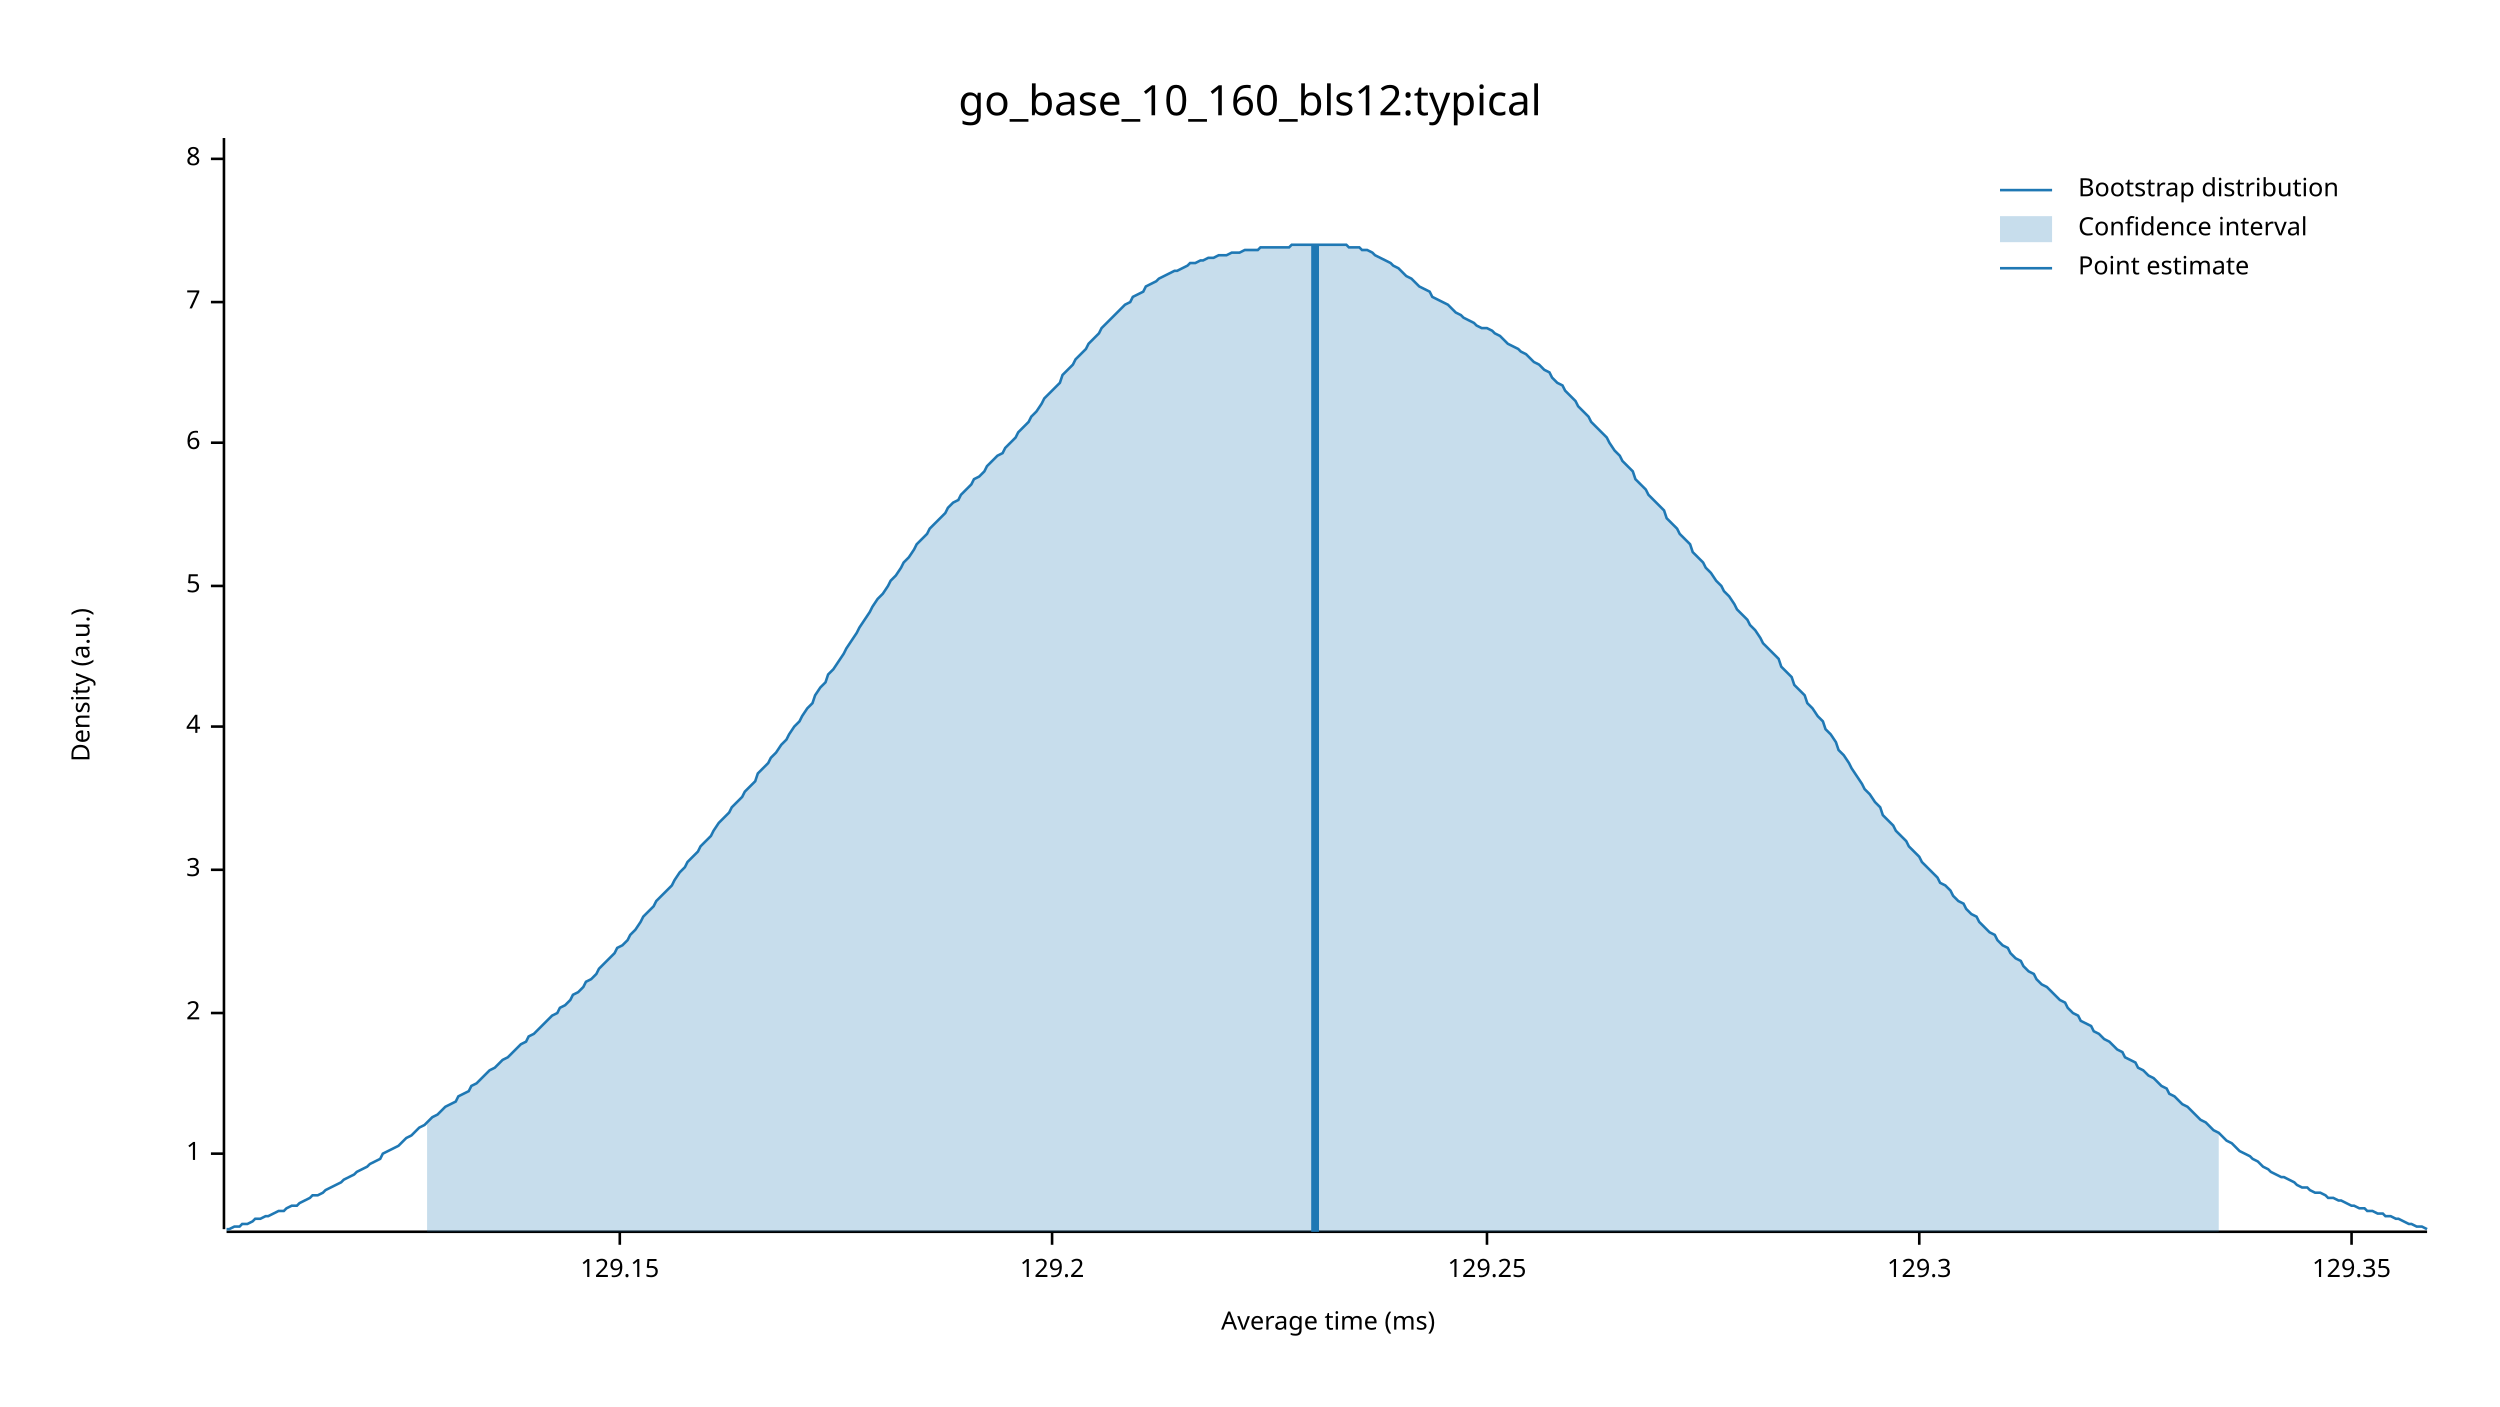
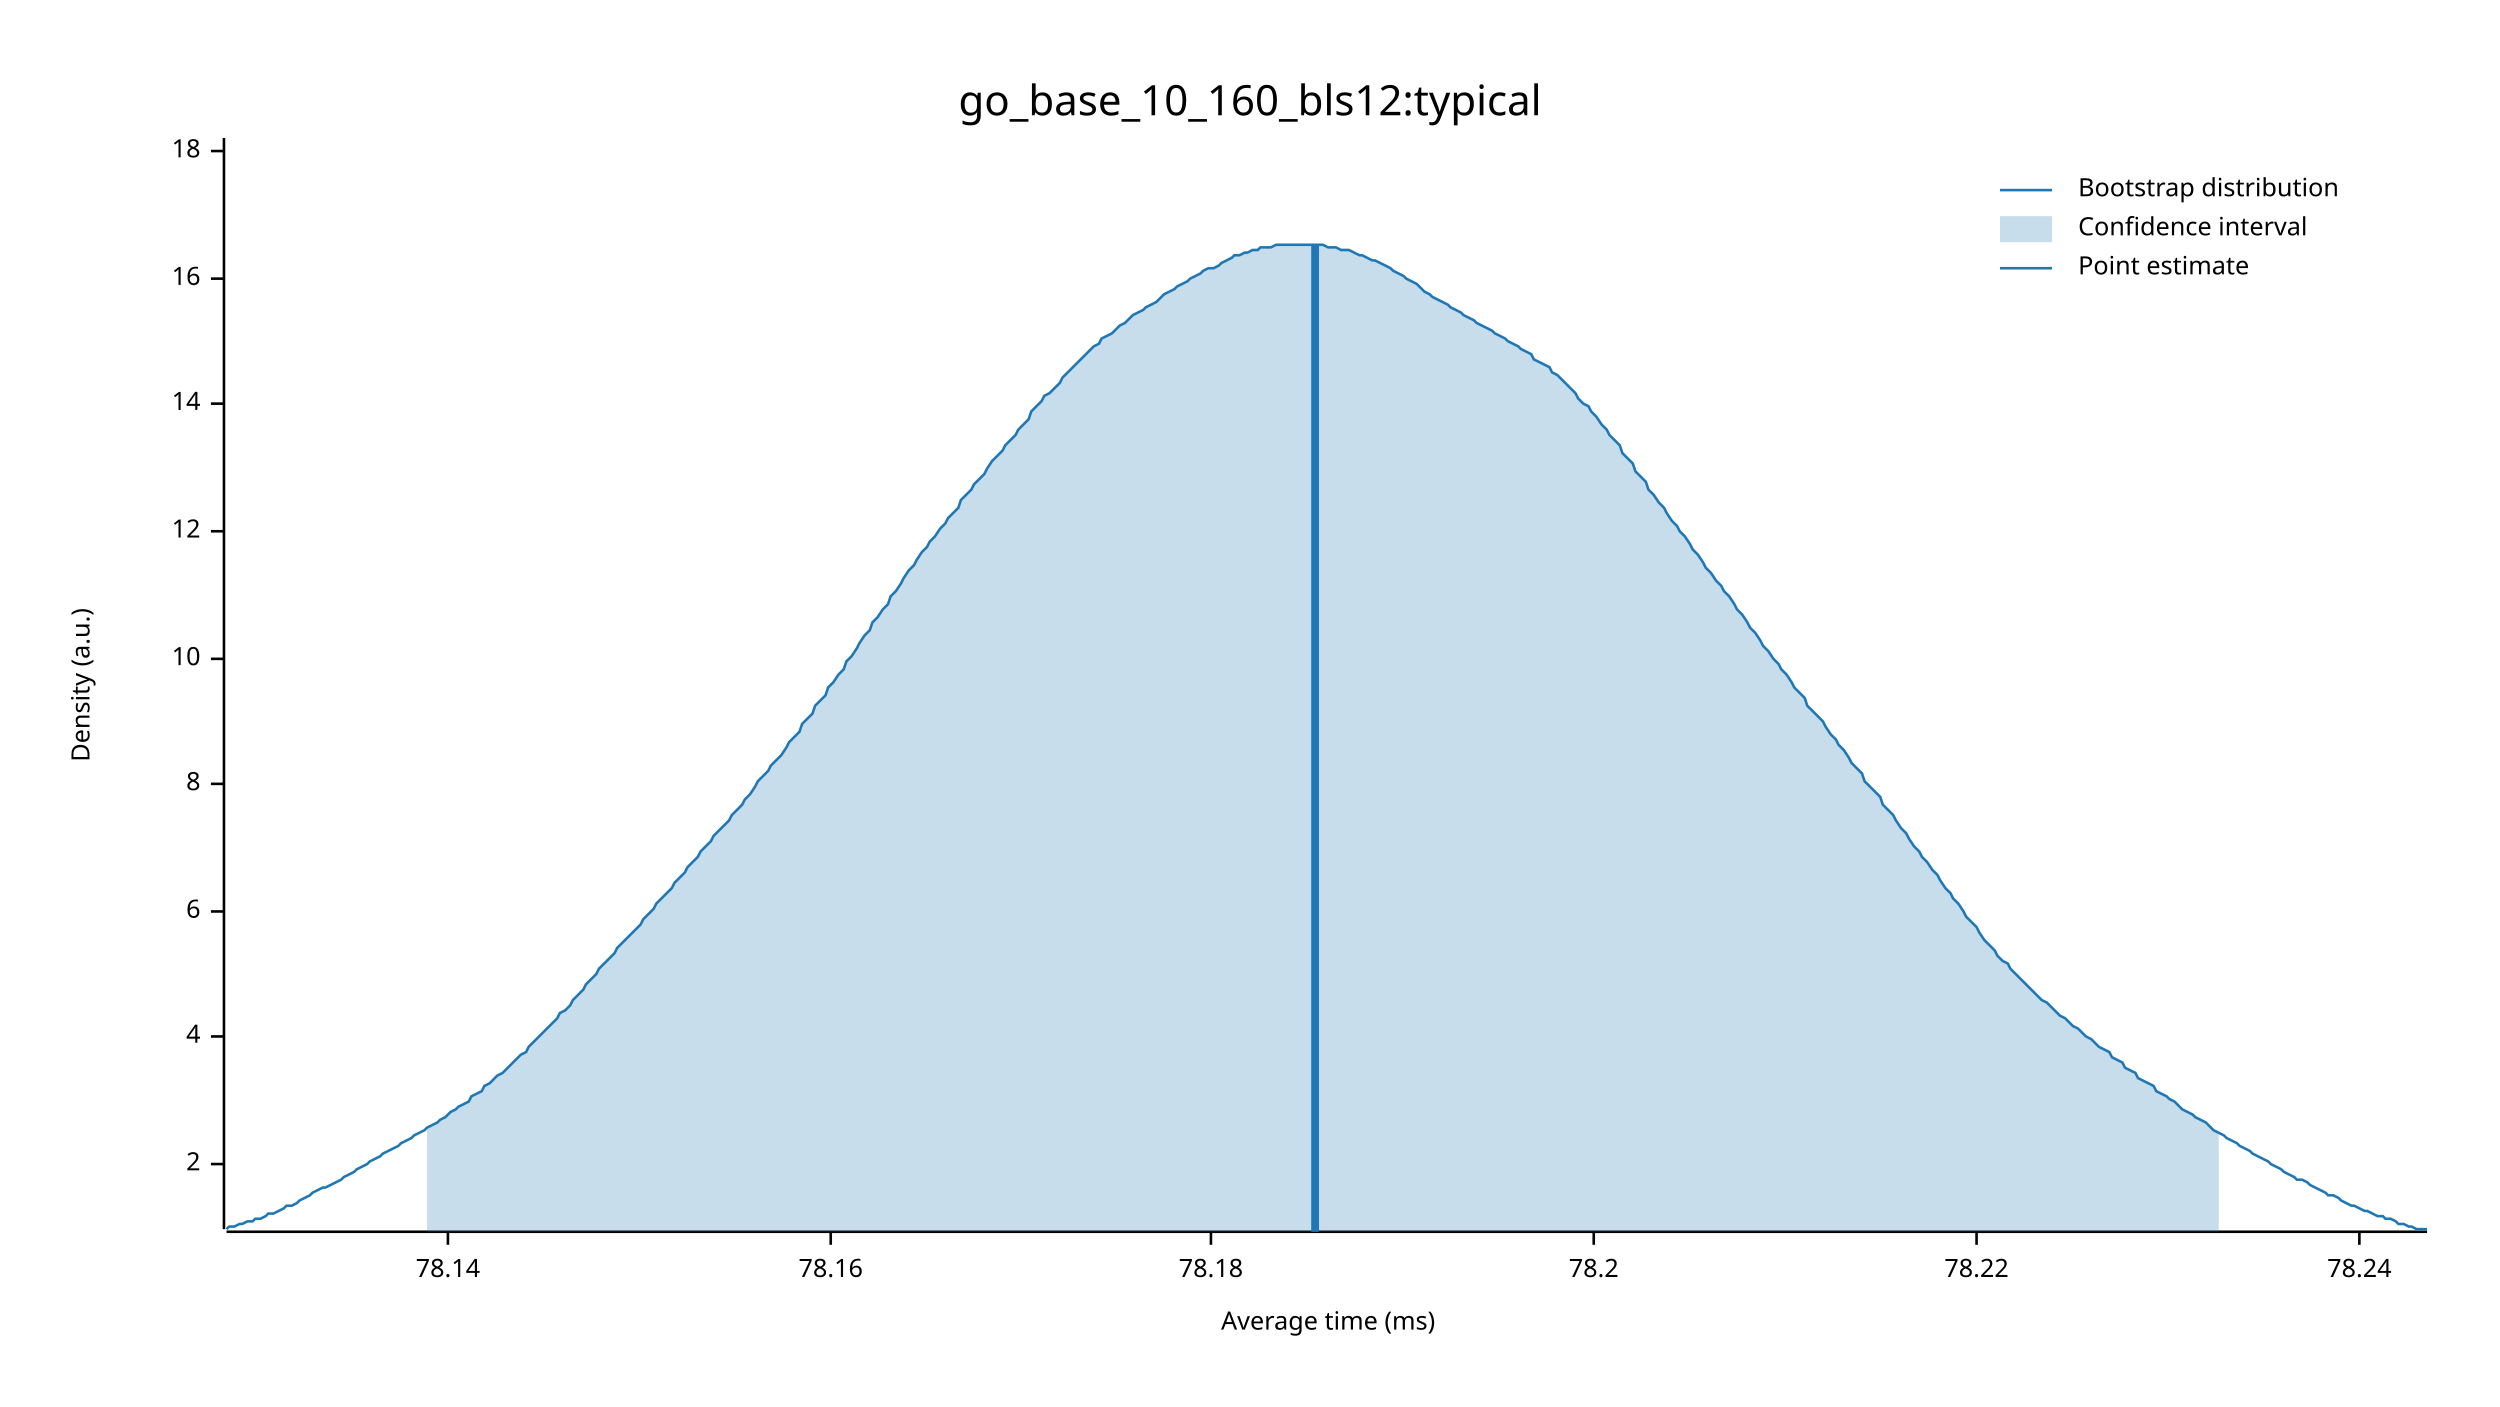
<svg xmlns="http://www.w3.org/2000/svg" width="960" height="540" viewBox="0 0 960 540">
  <text x="480" y="32" dy="0.76em" text-anchor="middle" font-family="sans-serif" font-size="16.129" opacity="1" fill="#000000">
go_base_10_160_bls12:typical
</text>
  <text x="27" y="263" dy="0.76em" text-anchor="middle" font-family="sans-serif" font-size="9.677" opacity="1" fill="#000000" transform="rotate(270, 27, 263)">
Density (a.u.)
</text>
  <text x="510" y="513" dy="-0.5ex" text-anchor="middle" font-family="sans-serif" font-size="9.677" opacity="1" fill="#000000">
Average time (ms)
</text>
  <polyline fill="none" opacity="1" stroke="#000000" stroke-width="1" points="86,53 86,472 " />
-   <text x="77" y="443" dy="0.5ex" text-anchor="end" font-family="sans-serif" font-size="9.677" opacity="1" fill="#000000">
- 1
- </text>
-   <polyline fill="none" opacity="1" stroke="#000000" stroke-width="1" points="81,443 86,443 " />
-   <text x="77" y="389" dy="0.5ex" text-anchor="end" font-family="sans-serif" font-size="9.677" opacity="1" fill="#000000">
+   <text x="77" y="447" dy="0.5ex" text-anchor="end" font-family="sans-serif" font-size="9.677" opacity="1" fill="#000000">
2
</text>
-   <polyline fill="none" opacity="1" stroke="#000000" stroke-width="1" points="81,389 86,389 " />
-   <text x="77" y="334" dy="0.5ex" text-anchor="end" font-family="sans-serif" font-size="9.677" opacity="1" fill="#000000">
- 3
- </text>
-   <polyline fill="none" opacity="1" stroke="#000000" stroke-width="1" points="81,334 86,334 " />
-   <text x="77" y="279" dy="0.5ex" text-anchor="end" font-family="sans-serif" font-size="9.677" opacity="1" fill="#000000">
+   <polyline fill="none" opacity="1" stroke="#000000" stroke-width="1" points="81,447 86,447 " />
+   <text x="77" y="398" dy="0.5ex" text-anchor="end" font-family="sans-serif" font-size="9.677" opacity="1" fill="#000000">
4
</text>
-   <polyline fill="none" opacity="1" stroke="#000000" stroke-width="1" points="81,279 86,279 " />
-   <text x="77" y="225" dy="0.5ex" text-anchor="end" font-family="sans-serif" font-size="9.677" opacity="1" fill="#000000">
- 5
- </text>
-   <polyline fill="none" opacity="1" stroke="#000000" stroke-width="1" points="81,225 86,225 " />
-   <text x="77" y="170" dy="0.5ex" text-anchor="end" font-family="sans-serif" font-size="9.677" opacity="1" fill="#000000">
+   <polyline fill="none" opacity="1" stroke="#000000" stroke-width="1" points="81,398 86,398 " />
+   <text x="77" y="350" dy="0.5ex" text-anchor="end" font-family="sans-serif" font-size="9.677" opacity="1" fill="#000000">
6
</text>
-   <polyline fill="none" opacity="1" stroke="#000000" stroke-width="1" points="81,170 86,170 " />
-   <text x="77" y="116" dy="0.5ex" text-anchor="end" font-family="sans-serif" font-size="9.677" opacity="1" fill="#000000">
- 7
- </text>
-   <polyline fill="none" opacity="1" stroke="#000000" stroke-width="1" points="81,116 86,116 " />
-   <text x="77" y="61" dy="0.5ex" text-anchor="end" font-family="sans-serif" font-size="9.677" opacity="1" fill="#000000">
+   <polyline fill="none" opacity="1" stroke="#000000" stroke-width="1" points="81,350 86,350 " />
+   <text x="77" y="301" dy="0.5ex" text-anchor="end" font-family="sans-serif" font-size="9.677" opacity="1" fill="#000000">
8
</text>
-   <polyline fill="none" opacity="1" stroke="#000000" stroke-width="1" points="81,61 86,61 " />
+   <polyline fill="none" opacity="1" stroke="#000000" stroke-width="1" points="81,301 86,301 " />
+   <text x="77" y="253" dy="0.5ex" text-anchor="end" font-family="sans-serif" font-size="9.677" opacity="1" fill="#000000">
+ 10
+ </text>
+   <polyline fill="none" opacity="1" stroke="#000000" stroke-width="1" points="81,253 86,253 " />
+   <text x="77" y="204" dy="0.5ex" text-anchor="end" font-family="sans-serif" font-size="9.677" opacity="1" fill="#000000">
+ 12
+ </text>
+   <polyline fill="none" opacity="1" stroke="#000000" stroke-width="1" points="81,204 86,204 " />
+   <text x="77" y="155" dy="0.5ex" text-anchor="end" font-family="sans-serif" font-size="9.677" opacity="1" fill="#000000">
+ 14
+ </text>
+   <polyline fill="none" opacity="1" stroke="#000000" stroke-width="1" points="81,155 86,155 " />
+   <text x="77" y="107" dy="0.5ex" text-anchor="end" font-family="sans-serif" font-size="9.677" opacity="1" fill="#000000">
+ 16
+ </text>
+   <polyline fill="none" opacity="1" stroke="#000000" stroke-width="1" points="81,107 86,107 " />
+   <text x="77" y="58" dy="0.5ex" text-anchor="end" font-family="sans-serif" font-size="9.677" opacity="1" fill="#000000">
+ 18
+ </text>
+   <polyline fill="none" opacity="1" stroke="#000000" stroke-width="1" points="81,58 86,58 " />
  <polyline fill="none" opacity="1" stroke="#000000" stroke-width="1" points="87,473 932,473 " />
-   <text x="238" y="483" dy="0.76em" text-anchor="middle" font-family="sans-serif" font-size="9.677" opacity="1" fill="#000000">
- 129.15
+   <text x="172" y="483" dy="0.76em" text-anchor="middle" font-family="sans-serif" font-size="9.677" opacity="1" fill="#000000">
+ 78.14
</text>
-   <polyline fill="none" opacity="1" stroke="#000000" stroke-width="1" points="238,473 238,478 " />
-   <text x="404" y="483" dy="0.76em" text-anchor="middle" font-family="sans-serif" font-size="9.677" opacity="1" fill="#000000">
- 129.2
+   <polyline fill="none" opacity="1" stroke="#000000" stroke-width="1" points="172,473 172,478 " />
+   <text x="319" y="483" dy="0.76em" text-anchor="middle" font-family="sans-serif" font-size="9.677" opacity="1" fill="#000000">
+ 78.16
</text>
-   <polyline fill="none" opacity="1" stroke="#000000" stroke-width="1" points="404,473 404,478 " />
-   <text x="571" y="483" dy="0.76em" text-anchor="middle" font-family="sans-serif" font-size="9.677" opacity="1" fill="#000000">
- 129.25
+   <polyline fill="none" opacity="1" stroke="#000000" stroke-width="1" points="319,473 319,478 " />
+   <text x="465" y="483" dy="0.76em" text-anchor="middle" font-family="sans-serif" font-size="9.677" opacity="1" fill="#000000">
+ 78.18
</text>
-   <polyline fill="none" opacity="1" stroke="#000000" stroke-width="1" points="571,473 571,478 " />
-   <text x="737" y="483" dy="0.76em" text-anchor="middle" font-family="sans-serif" font-size="9.677" opacity="1" fill="#000000">
- 129.3
+   <polyline fill="none" opacity="1" stroke="#000000" stroke-width="1" points="465,473 465,478 " />
+   <text x="612" y="483" dy="0.76em" text-anchor="middle" font-family="sans-serif" font-size="9.677" opacity="1" fill="#000000">
+ 78.2
</text>
-   <polyline fill="none" opacity="1" stroke="#000000" stroke-width="1" points="737,473 737,478 " />
-   <text x="903" y="483" dy="0.76em" text-anchor="middle" font-family="sans-serif" font-size="9.677" opacity="1" fill="#000000">
- 129.35
+   <polyline fill="none" opacity="1" stroke="#000000" stroke-width="1" points="612,473 612,478 " />
+   <text x="759" y="483" dy="0.76em" text-anchor="middle" font-family="sans-serif" font-size="9.677" opacity="1" fill="#000000">
+ 78.22
</text>
-   <polyline fill="none" opacity="1" stroke="#000000" stroke-width="1" points="903,473 903,478 " />
-   <polyline fill="none" opacity="1" stroke="#1F78B4" stroke-width="1" points="87,472 88,472 90,471 92,471 93,470 95,470 97,469 98,468 100,468 102,467 103,467 105,466 107,465 109,465 110,464 112,463 114,463 115,462 117,461 119,460 120,459 122,459 124,458 125,457 127,456 129,455 131,454 132,453 134,452 136,451 137,450 139,449 141,448 142,447 144,446 146,445 147,443 149,442 151,441 153,440 154,439 156,437 158,436 159,435 161,433 163,432 164,431 166,429 168,428 169,427 171,425 173,424 175,423 176,421 178,420 180,419 181,417 183,416 185,414 186,413 188,411 190,410 191,409 193,407 195,406 197,404 198,403 200,401 202,400 203,398 205,397 207,395 208,394 210,392 212,390 214,389 215,387 217,386 219,384 220,382 222,381 224,379 225,377 227,376 229,374 230,372 232,370 234,368 236,366 237,364 239,363 241,361 242,359 244,357 246,354 247,352 249,350 251,348 252,346 254,344 256,342 258,340 259,338 261,335 263,333 264,331 266,329 268,327 269,325 271,323 273,321 274,319 276,316 278,314 280,312 281,310 283,308 285,306 286,304 288,302 290,300 291,297 293,295 295,293 296,291 298,289 300,286 302,284 303,282 305,279 307,277 308,275 310,272 312,270 313,267 315,264 317,262 318,259 320,257 322,254 324,251 325,249 327,246 329,243 330,241 332,238 334,235 335,233 337,230 339,228 341,225 342,223 344,221 346,218 347,216 349,214 351,211 352,209 354,207 356,205 357,203 359,201 361,199 363,197 364,195 366,193 368,192 369,190 371,188 373,186 374,184 376,183 378,181 379,179 381,177 383,175 385,174 386,172 388,170 390,168 391,166 393,164 395,162 396,160 398,158 400,155 401,153 403,151 405,149 407,147 408,144 410,142 412,140 413,138 415,136 417,134 418,132 420,130 422,128 423,126 425,124 427,122 429,120 430,119 432,117 434,116 435,114 437,113 439,112 440,110 442,109 444,108 445,107 447,106 449,105 451,104 452,104 454,103 456,102 457,101 459,101 461,100 462,100 464,99 466,99 468,98 469,98 471,98 473,97 474,97 476,97 478,96 479,96 481,96 483,96 484,95 486,95 488,95 490,95 491,95 493,95 495,95 496,94 498,94 500,94 501,94 503,94 505,94 506,94 508,94 510,94 512,94 513,94 515,94 517,94 518,95 520,95 522,95 523,96 525,96 527,97 528,98 530,99 532,100 534,101 535,102 537,103 539,105 540,106 542,107 544,109 545,110 547,111 549,112 550,114 552,115 554,116 556,117 557,118 559,120 561,121 562,122 564,123 566,124 567,125 569,126 571,126 573,127 574,128 576,129 578,131 579,132 581,133 583,134 584,135 586,136 588,138 589,139 591,140 593,142 595,143 596,145 598,147 600,148 601,150 603,152 605,154 606,156 608,158 610,160 611,162 613,164 615,166 617,168 618,170 620,173 622,175 623,177 625,179 627,181 628,184 630,186 632,188 633,190 635,192 637,194 639,196 640,199 642,201 644,203 645,205 647,207 649,209 650,212 652,214 654,216 655,218 657,220 659,223 661,225 662,227 664,229 666,232 667,234 669,236 671,238 672,240 674,242 676,245 677,247 679,249 681,251 683,253 684,256 686,258 688,260 689,263 691,265 693,267 694,270 696,272 698,275 700,277 701,280 703,282 705,285 706,288 708,290 710,293 711,295 713,298 715,301 716,303 718,305 720,308 722,310 723,313 725,315 727,317 728,319 730,321 732,323 733,325 735,327 737,329 738,331 740,333 742,335 744,337 745,339 747,340 749,342 750,344 752,346 754,347 755,349 757,351 759,352 760,354 762,356 764,358 766,359 767,361 769,363 771,364 772,366 774,368 776,369 777,371 779,373 781,374 782,376 784,378 786,379 788,381 789,382 791,384 793,385 794,387 796,389 798,390 799,392 801,393 803,394 804,396 806,397 808,399 810,400 811,401 813,403 815,404 816,406 818,407 820,408 821,410 823,411 825,413 827,414 828,415 830,417 832,418 833,420 835,421 837,423 838,424 840,425 842,427 843,428 845,430 847,431 849,433 850,434 852,435 854,437 855,438 857,439 859,441 860,442 862,443 864,444 865,445 867,446 869,448 871,449 872,450 874,451 876,452 877,452 879,453 881,454 882,455 884,456 886,456 887,457 889,458 891,458 893,459 894,460 896,460 898,461 899,461 901,462 903,463 904,463 906,464 908,464 909,465 911,465 913,466 915,466 916,467 918,467 920,468 921,468 923,469 925,470 926,470 928,471 930,471 932,472 " />
-   <polygon opacity="0.25" fill="#1F78B4" points="164,431 166,429 168,428 169,427 171,425 173,424 175,423 176,421 178,420 180,419 181,417 183,416 185,414 186,413 188,411 190,410 191,409 193,407 195,406 197,404 198,403 200,401 202,400 203,398 205,397 207,395 208,394 210,392 212,390 214,389 215,387 217,386 219,384 220,382 222,381 224,379 225,377 227,376 229,374 230,372 232,370 234,368 236,366 237,364 239,363 241,361 242,359 244,357 246,354 247,352 249,350 251,348 252,346 254,344 256,342 258,340 259,338 261,335 263,333 264,331 266,329 268,327 269,325 271,323 273,321 274,319 276,316 278,314 280,312 281,310 283,308 285,306 286,304 288,302 290,300 291,297 293,295 295,293 296,291 298,289 300,286 302,284 303,282 305,279 307,277 308,275 310,272 312,270 313,267 315,264 317,262 318,259 320,257 322,254 324,251 325,249 327,246 329,243 330,241 332,238 334,235 335,233 337,230 339,228 341,225 342,223 344,221 346,218 347,216 349,214 351,211 352,209 354,207 356,205 357,203 359,201 361,199 363,197 364,195 366,193 368,192 369,190 371,188 373,186 374,184 376,183 378,181 379,179 381,177 383,175 385,174 386,172 388,170 390,168 391,166 393,164 395,162 396,160 398,158 400,155 401,153 403,151 405,149 407,147 408,144 410,142 412,140 413,138 415,136 417,134 418,132 420,130 422,128 423,126 425,124 427,122 429,120 430,119 432,117 434,116 435,114 437,113 439,112 440,110 442,109 444,108 445,107 447,106 449,105 451,104 452,104 454,103 456,102 457,101 459,101 461,100 462,100 464,99 466,99 468,98 469,98 471,98 473,97 474,97 476,97 478,96 479,96 481,96 483,96 484,95 486,95 488,95 490,95 491,95 493,95 495,95 496,94 498,94 500,94 501,94 503,94 505,94 506,94 508,94 510,94 512,94 513,94 515,94 517,94 518,95 520,95 522,95 523,96 525,96 527,97 528,98 530,99 532,100 534,101 535,102 537,103 539,105 540,106 542,107 544,109 545,110 547,111 549,112 550,114 552,115 554,116 556,117 557,118 559,120 561,121 562,122 564,123 566,124 567,125 569,126 571,126 573,127 574,128 576,129 578,131 579,132 581,133 583,134 584,135 586,136 588,138 589,139 591,140 593,142 595,143 596,145 598,147 600,148 601,150 603,152 605,154 606,156 608,158 610,160 611,162 613,164 615,166 617,168 618,170 620,173 622,175 623,177 625,179 627,181 628,184 630,186 632,188 633,190 635,192 637,194 639,196 640,199 642,201 644,203 645,205 647,207 649,209 650,212 652,214 654,216 655,218 657,220 659,223 661,225 662,227 664,229 666,232 667,234 669,236 671,238 672,240 674,242 676,245 677,247 679,249 681,251 683,253 684,256 686,258 688,260 689,263 691,265 693,267 694,270 696,272 698,275 700,277 701,280 703,282 705,285 706,288 708,290 710,293 711,295 713,298 715,301 716,303 718,305 720,308 722,310 723,313 725,315 727,317 728,319 730,321 732,323 733,325 735,327 737,329 738,331 740,333 742,335 744,337 745,339 747,340 749,342 750,344 752,346 754,347 755,349 757,351 759,352 760,354 762,356 764,358 766,359 767,361 769,363 771,364 772,366 774,368 776,369 777,371 779,373 781,374 782,376 784,378 786,379 788,381 789,382 791,384 793,385 794,387 796,389 798,390 799,392 801,393 803,394 804,396 806,397 808,399 810,400 811,401 813,403 815,404 816,406 818,407 820,408 821,410 823,411 825,413 827,414 828,415 830,417 832,418 833,420 835,421 837,423 838,424 840,425 842,427 843,428 845,430 847,431 849,433 850,434 852,435 852,473 164,473 " />
+   <polyline fill="none" opacity="1" stroke="#000000" stroke-width="1" points="759,473 759,478 " />
+   <text x="906" y="483" dy="0.76em" text-anchor="middle" font-family="sans-serif" font-size="9.677" opacity="1" fill="#000000">
+ 78.24
+ </text>
+   <polyline fill="none" opacity="1" stroke="#000000" stroke-width="1" points="906,473 906,478 " />
+   <polyline fill="none" opacity="1" stroke="#1F78B4" stroke-width="1" points="87,472 88,471 90,471 92,470 93,470 95,469 97,469 98,468 100,468 102,467 103,466 105,466 107,465 109,464 110,463 112,463 114,462 115,461 117,460 119,459 120,458 122,457 124,456 125,456 127,455 129,454 131,453 132,452 134,451 136,450 137,449 139,448 141,447 142,446 144,445 146,444 147,443 149,442 151,441 153,440 154,439 156,438 158,437 159,436 161,435 163,434 164,433 166,432 168,431 169,430 171,429 173,427 175,426 176,425 178,424 180,423 181,421 183,420 185,419 186,417 188,416 190,414 191,413 193,412 195,410 197,408 198,407 200,405 202,404 203,402 205,400 207,398 208,397 210,395 212,393 214,391 215,389 217,388 219,386 220,384 222,382 224,380 225,378 227,376 229,374 230,372 232,370 234,368 236,366 237,364 239,362 241,360 242,359 244,357 246,355 247,353 249,351 251,349 252,347 254,345 256,343 258,341 259,339 261,337 263,335 264,333 266,331 268,329 269,327 271,325 273,323 274,321 276,319 278,317 280,315 281,313 283,311 285,309 286,307 288,305 290,302 291,300 293,298 295,296 296,294 298,292 300,290 302,287 303,285 305,283 307,281 308,278 310,276 312,274 313,271 315,269 317,267 318,264 320,262 322,259 324,257 325,254 327,252 329,249 330,247 332,244 334,242 335,239 337,237 339,234 341,232 342,229 344,227 346,224 347,222 349,219 351,217 352,215 354,212 356,210 357,208 359,206 361,203 363,201 364,199 366,197 368,195 369,192 371,190 373,188 374,186 376,184 378,182 379,180 381,177 383,175 385,173 386,171 388,169 390,167 391,165 393,163 395,161 396,158 398,156 400,154 401,152 403,151 405,149 407,147 408,145 410,143 412,141 413,140 415,138 417,136 418,135 420,133 422,132 423,130 425,129 427,128 429,126 430,125 432,124 434,122 435,121 437,120 439,119 440,118 442,117 444,116 445,115 447,113 449,112 451,111 452,110 454,109 456,108 457,107 459,106 461,105 462,104 464,103 466,103 468,102 469,101 471,100 473,99 474,98 476,98 478,97 479,97 481,96 483,96 484,95 486,95 488,95 490,94 491,94 493,94 495,94 496,94 498,94 500,94 501,94 503,94 505,94 506,94 508,94 510,95 512,95 513,95 515,96 517,96 518,96 520,97 522,98 523,98 525,99 527,100 528,100 530,101 532,102 534,103 535,104 537,105 539,106 540,107 542,108 544,109 545,110 547,112 549,113 550,114 552,115 554,116 556,117 557,118 559,119 561,120 562,121 564,122 566,123 567,124 569,125 571,126 573,127 574,128 576,129 578,130 579,131 581,132 583,133 584,134 586,135 588,136 589,138 591,139 593,140 595,141 596,143 598,144 600,146 601,147 603,149 605,151 606,153 608,155 610,156 611,158 613,160 615,163 617,165 618,167 620,169 622,171 623,174 625,176 627,178 628,181 630,183 632,185 633,188 635,190 637,193 639,195 640,197 642,200 644,202 645,204 647,206 649,209 650,211 652,213 654,216 655,218 657,220 659,223 661,225 662,227 664,229 666,232 667,234 669,236 671,239 672,241 674,243 676,246 677,248 679,250 681,253 683,255 684,257 686,259 688,262 689,264 691,266 693,268 694,271 696,273 698,275 700,277 701,279 703,282 705,284 706,286 708,288 710,291 711,293 713,295 715,297 716,300 718,302 720,304 722,306 723,309 725,311 727,313 728,315 730,318 732,320 733,322 735,325 737,327 738,329 740,331 742,334 744,336 745,338 747,341 749,343 750,345 752,347 754,350 755,352 757,354 759,356 760,358 762,361 764,363 766,365 767,367 769,369 771,370 772,372 774,374 776,376 777,377 779,379 781,381 782,382 784,384 786,385 788,387 789,388 791,390 793,391 794,392 796,394 798,395 799,396 801,398 803,399 804,400 806,402 808,403 810,404 811,406 813,407 815,408 816,410 818,411 820,412 821,414 823,415 825,416 827,417 828,419 830,420 832,421 833,422 835,423 837,425 838,426 840,427 842,428 843,429 845,430 847,431 849,433 850,434 852,435 854,436 855,437 857,438 859,439 860,440 862,441 864,442 865,443 867,444 869,445 871,446 872,447 874,448 876,449 877,450 879,451 881,452 882,453 884,453 886,454 887,455 889,456 891,457 893,458 894,459 896,459 898,460 899,461 901,462 903,463 904,463 906,464 908,465 909,465 911,466 913,467 915,467 916,468 918,468 920,469 921,470 923,470 925,471 926,471 928,472 930,472 932,472 " />
+   <polygon opacity="0.25" fill="#1F78B4" points="164,433 166,432 168,431 169,430 171,429 173,427 175,426 176,425 178,424 180,423 181,421 183,420 185,419 186,417 188,416 190,414 191,413 193,412 195,410 197,408 198,407 200,405 202,404 203,402 205,400 207,398 208,397 210,395 212,393 214,391 215,389 217,388 219,386 220,384 222,382 224,380 225,378 227,376 229,374 230,372 232,370 234,368 236,366 237,364 239,362 241,360 242,359 244,357 246,355 247,353 249,351 251,349 252,347 254,345 256,343 258,341 259,339 261,337 263,335 264,333 266,331 268,329 269,327 271,325 273,323 274,321 276,319 278,317 280,315 281,313 283,311 285,309 286,307 288,305 290,302 291,300 293,298 295,296 296,294 298,292 300,290 302,287 303,285 305,283 307,281 308,278 310,276 312,274 313,271 315,269 317,267 318,264 320,262 322,259 324,257 325,254 327,252 329,249 330,247 332,244 334,242 335,239 337,237 339,234 341,232 342,229 344,227 346,224 347,222 349,219 351,217 352,215 354,212 356,210 357,208 359,206 361,203 363,201 364,199 366,197 368,195 369,192 371,190 373,188 374,186 376,184 378,182 379,180 381,177 383,175 385,173 386,171 388,169 390,167 391,165 393,163 395,161 396,158 398,156 400,154 401,152 403,151 405,149 407,147 408,145 410,143 412,141 413,140 415,138 417,136 418,135 420,133 422,132 423,130 425,129 427,128 429,126 430,125 432,124 434,122 435,121 437,120 439,119 440,118 442,117 444,116 445,115 447,113 449,112 451,111 452,110 454,109 456,108 457,107 459,106 461,105 462,104 464,103 466,103 468,102 469,101 471,100 473,99 474,98 476,98 478,97 479,97 481,96 483,96 484,95 486,95 488,95 490,94 491,94 493,94 495,94 496,94 498,94 500,94 501,94 503,94 505,94 506,94 508,94 510,95 512,95 513,95 515,96 517,96 518,96 520,97 522,98 523,98 525,99 527,100 528,100 530,101 532,102 534,103 535,104 537,105 539,106 540,107 542,108 544,109 545,110 547,112 549,113 550,114 552,115 554,116 556,117 557,118 559,119 561,120 562,121 564,122 566,123 567,124 569,125 571,126 573,127 574,128 576,129 578,130 579,131 581,132 583,133 584,134 586,135 588,136 589,138 591,139 593,140 595,141 596,143 598,144 600,146 601,147 603,149 605,151 606,153 608,155 610,156 611,158 613,160 615,163 617,165 618,167 620,169 622,171 623,174 625,176 627,178 628,181 630,183 632,185 633,188 635,190 637,193 639,195 640,197 642,200 644,202 645,204 647,206 649,209 650,211 652,213 654,216 655,218 657,220 659,223 661,225 662,227 664,229 666,232 667,234 669,236 671,239 672,241 674,243 676,246 677,248 679,250 681,253 683,255 684,257 686,259 688,262 689,264 691,266 693,268 694,271 696,273 698,275 700,277 701,279 703,282 705,284 706,286 708,288 710,291 711,293 713,295 715,297 716,300 718,302 720,304 722,306 723,309 725,311 727,313 728,315 730,318 732,320 733,322 735,325 737,327 738,329 740,331 742,334 744,336 745,338 747,341 749,343 750,345 752,347 754,350 755,352 757,354 759,356 760,358 762,361 764,363 766,365 767,367 769,369 771,370 772,372 774,374 776,376 777,377 779,379 781,381 782,382 784,384 786,385 788,387 789,388 791,390 793,391 794,392 796,394 798,395 799,396 801,398 803,399 804,400 806,402 808,403 810,404 811,406 813,407 815,408 816,410 818,411 820,412 821,414 823,415 825,416 827,417 828,419 830,420 832,421 833,422 835,423 837,425 838,426 840,427 842,428 843,429 845,430 847,431 849,433 850,434 852,435 852,473 164,473 " />
  <polyline fill="none" opacity="1" stroke="#1F78B4" stroke-width="3" points="505,473 505,94 " />
  <text x="798" y="68" dy="0.76em" text-anchor="start" font-family="sans-serif" font-size="9.677" opacity="1" fill="#000000">
Bootstrap distribution
</text>
  <text x="798" y="83" dy="0.76em" text-anchor="start" font-family="sans-serif" font-size="9.677" opacity="1" fill="#000000">
Confidence interval
</text>
  <text x="798" y="98" dy="0.76em" text-anchor="start" font-family="sans-serif" font-size="9.677" opacity="1" fill="#000000">
Point estimate
</text>
  <polyline fill="none" opacity="1" stroke="#1F78B4" stroke-width="1" points="768,73 788,73 " />
  <rect x="768" y="83" width="20" height="10" opacity="0.25" fill="#1F78B4" stroke="none" />
  <polyline fill="none" opacity="1" stroke="#1F78B4" stroke-width="1" points="768,103 788,103 " />
</svg>
